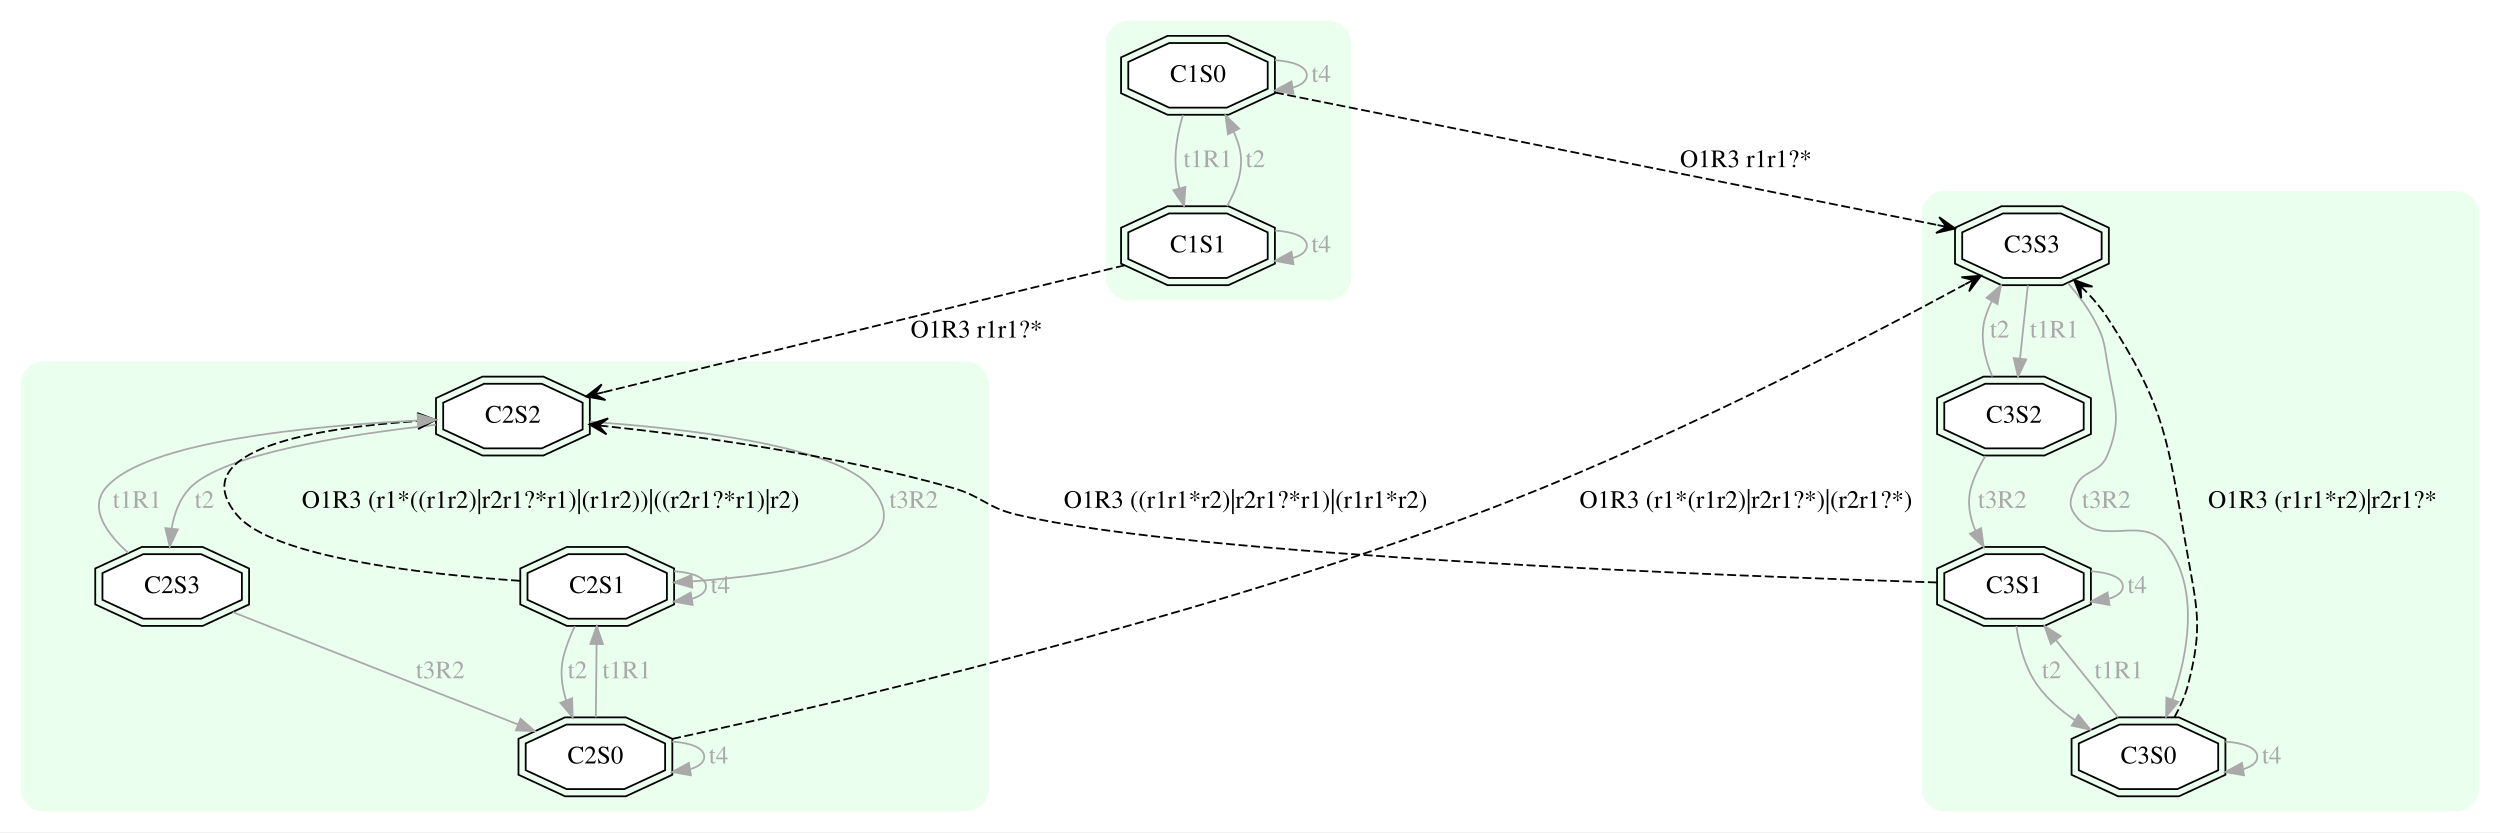
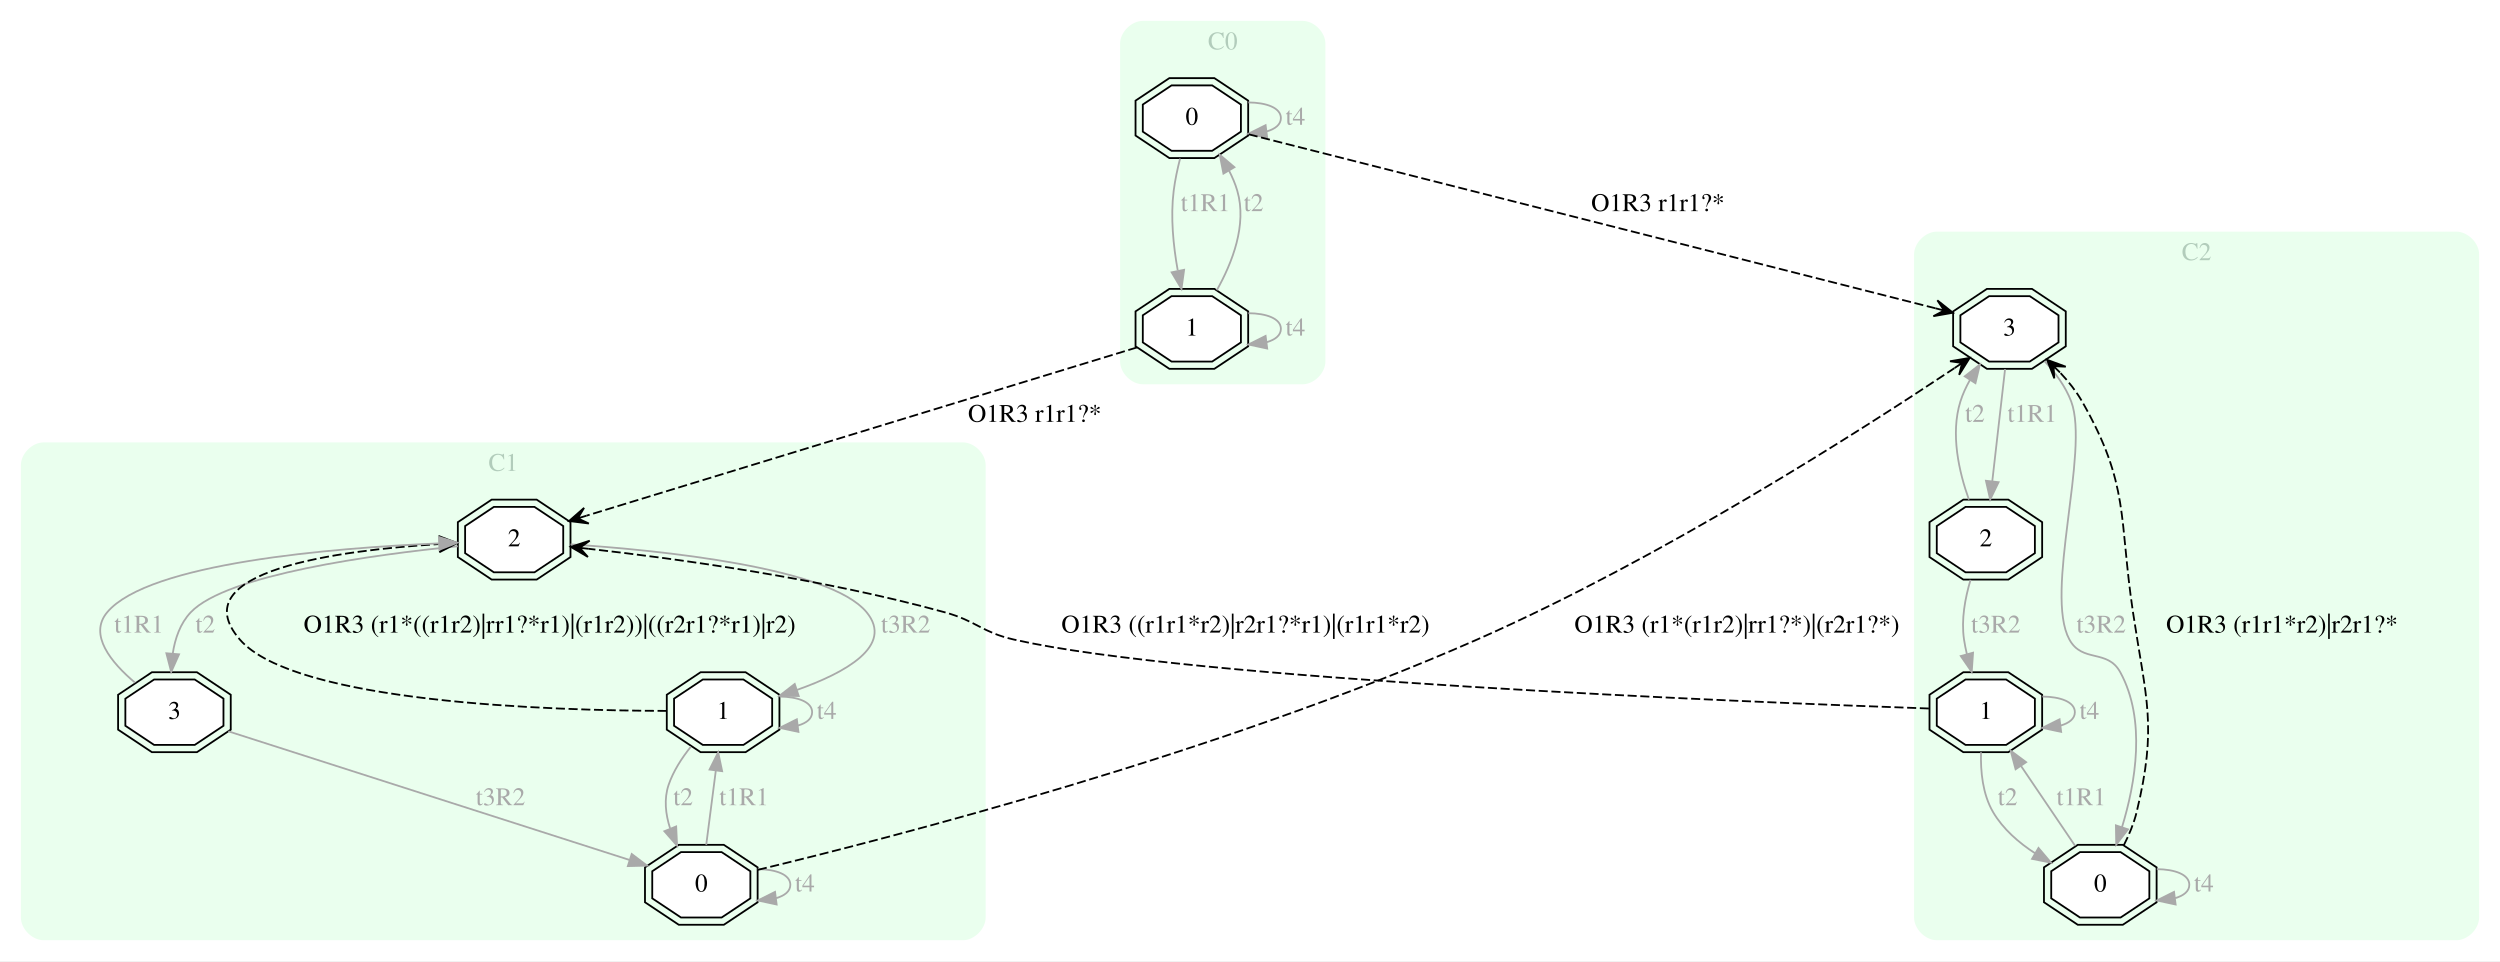
- <svg xmlns="http://www.w3.org/2000/svg" width="1394pt" height="464pt" viewBox="0.00 0.00 1394.00 464.00">
-   <g id="graph0" class="graph" transform="scale(1 1) rotate(0) translate(4 460)">
-     <polygon fill="white" stroke="transparent" points="-4,4 -4,-460 1390,-460 1390,4 -4,4" />
+ <svg xmlns="http://www.w3.org/2000/svg" width="1376pt" height="529pt" viewBox="0.00 0.00 1376.00 529.00">
+   <g id="graph0" class="graph" transform="scale(1 1) rotate(0) translate(4 525)">
+     <polygon fill="white" stroke="transparent" points="-4,4 -4,-525 1372,-525 1372,4 -4,4" />
    <g id="clust1" class="cluster">
-       <path fill="#eaffee" stroke="#eaffee" d="M625,-293C625,-293 737,-293 737,-293 743,-293 749,-299 749,-305 749,-305 749,-436 749,-436 749,-442 743,-448 737,-448 737,-448 625,-448 625,-448 619,-448 613,-442 613,-436 613,-436 613,-305 613,-305 613,-299 619,-293 625,-293" />
+       <path fill="#eaffee" stroke="#eaffee" d="M625,-314C625,-314 713,-314 713,-314 719,-314 725,-320 725,-326 725,-326 725,-501 725,-501 725,-507 719,-513 713,-513 713,-513 625,-513 625,-513 619,-513 613,-507 613,-501 613,-501 613,-326 613,-326 613,-320 619,-314 625,-314" />
+       <text text-anchor="middle" x="669" y="-497.8" font-family="Times,serif" font-size="14.00" fill="#b2ccbb">C0</text>
    </g>
    <g id="clust2" class="cluster">
-       <path fill="#eaffee" stroke="#eaffee" d="M20,-8C20,-8 535,-8 535,-8 541,-8 547,-14 547,-20 547,-20 547,-246 547,-246 547,-252 541,-258 535,-258 535,-258 20,-258 20,-258 14,-258 8,-252 8,-246 8,-246 8,-20 8,-20 8,-14 14,-8 20,-8" />
+       <path fill="#eaffee" stroke="#eaffee" d="M20,-8C20,-8 526,-8 526,-8 532,-8 538,-14 538,-20 538,-20 538,-269 538,-269 538,-275 532,-281 526,-281 526,-281 20,-281 20,-281 14,-281 8,-275 8,-269 8,-269 8,-20 8,-20 8,-14 14,-8 20,-8" />
+       <text text-anchor="middle" x="273" y="-265.8" font-family="Times,serif" font-size="14.00" fill="#b2ccbb">C1</text>
    </g>
    <g id="clust3" class="cluster">
-       <path fill="#eaffee" stroke="#eaffee" d="M1080,-8C1080,-8 1366,-8 1366,-8 1372,-8 1378,-14 1378,-20 1378,-20 1378,-341 1378,-341 1378,-347 1372,-353 1366,-353 1366,-353 1080,-353 1080,-353 1074,-353 1068,-347 1068,-341 1068,-341 1068,-20 1068,-20 1068,-14 1074,-8 1080,-8" />
+       <path fill="#eaffee" stroke="#eaffee" d="M1062,-8C1062,-8 1348,-8 1348,-8 1354,-8 1360,-14 1360,-20 1360,-20 1360,-385 1360,-385 1360,-391 1354,-397 1348,-397 1348,-397 1062,-397 1062,-397 1056,-397 1050,-391 1050,-385 1050,-385 1050,-20 1050,-20 1050,-14 1056,-8 1062,-8" />
+       <text text-anchor="middle" x="1205" y="-381.8" font-family="Times,serif" font-size="14.00" fill="#b2ccbb">C2</text>
    </g>
    <g id="node1" class="node">
-       <polygon fill="white" stroke="black" points="702.87,-410.54 702.87,-425.46 680.1,-436 647.9,-436 625.13,-425.46 625.13,-410.54 647.9,-400 680.1,-400 702.87,-410.54" />
-       <polygon fill="none" stroke="black" points="706.89,-407.99 706.89,-428.01 680.99,-440 647.01,-440 621.11,-428.01 621.11,-407.99 647.01,-396 680.99,-396 706.89,-407.99" />
-       <text text-anchor="middle" x="664" y="-414.3" font-family="Times,serif" font-size="14.00">C1S0</text>
+       <polygon fill="white" stroke="black" points="679,-452.54 679,-467.46 663.18,-478 640.82,-478 625,-467.46 625,-452.54 640.82,-442 663.18,-442 679,-452.54" />
+       <polygon fill="none" stroke="black" points="683,-450.4 683,-469.6 664.39,-482 639.61,-482 621,-469.6 621,-450.4 639.61,-438 664.39,-438 683,-450.4" />
+       <text text-anchor="middle" x="652" y="-456.3" font-family="Times,serif" font-size="14.00">0</text>
    </g>
    <g id="edge2" class="edge">
-       <path fill="none" stroke="darkgray" d="M706.82,-426.47C717.09,-425.81 724.69,-422.99 724.69,-418 724.69,-414.88 721.72,-412.61 716.99,-411.18" />
-       <polygon fill="darkgray" stroke="darkgray" points="717.25,-407.68 706.82,-409.53 716.13,-414.59 717.25,-407.68" />
-       <text text-anchor="middle" x="732.69" y="-414.3" font-family="Times,serif" font-size="14.00" fill="darkgray">t4</text>
+       <path fill="none" stroke="darkgray" d="M683.1,-468.62C693.09,-468.53 701,-465.66 701,-460 701,-456.46 697.91,-454.01 693.15,-452.65" />
+       <polygon fill="darkgray" stroke="darkgray" points="693.46,-449.16 683.1,-451.38 692.58,-456.11 693.46,-449.16" />
+       <text text-anchor="middle" x="709" y="-456.3" font-family="Times,serif" font-size="14.00" fill="darkgray">t4</text>
    </g>
    <g id="node2" class="node">
-       <polygon fill="white" stroke="black" points="702.87,-315.54 702.87,-330.46 680.1,-341 647.9,-341 625.13,-330.46 625.13,-315.54 647.9,-305 680.1,-305 702.87,-315.54" />
-       <polygon fill="none" stroke="black" points="706.89,-312.99 706.89,-333.01 680.99,-345 647.01,-345 621.11,-333.01 621.11,-312.99 647.01,-301 680.99,-301 706.89,-312.99" />
-       <text text-anchor="middle" x="664" y="-319.3" font-family="Times,serif" font-size="14.00">C1S1</text>
+       <polygon fill="white" stroke="black" points="679,-336.54 679,-351.46 663.18,-362 640.82,-362 625,-351.46 625,-336.54 640.82,-326 663.18,-326 679,-336.54" />
+       <polygon fill="none" stroke="black" points="683,-334.4 683,-353.6 664.39,-366 639.61,-366 621,-353.6 621,-334.4 639.61,-322 664.39,-322 683,-334.4" />
+       <text text-anchor="middle" x="652" y="-340.3" font-family="Times,serif" font-size="14.00">1</text>
    </g>
    <g id="edge1" class="edge">
-       <path fill="none" stroke="darkgray" d="M655.59,-395.84C652.61,-385.93 650.36,-373.92 652,-363 652.4,-360.33 652.95,-357.6 653.59,-354.87" />
-       <polygon fill="darkgray" stroke="darkgray" points="656.97,-355.76 656.23,-345.19 650.22,-353.92 656.97,-355.76" />
-       <text text-anchor="middle" x="669.5" y="-366.8" font-family="Times,serif" font-size="14.00" fill="darkgray">t1R1</text>
+       <path fill="none" stroke="darkgray" d="M645.52,-437.73C644.06,-432.03 642.73,-425.83 642,-420 640.18,-405.6 641.8,-389.67 644.22,-376.2" />
+       <polygon fill="darkgray" stroke="darkgray" points="647.73,-376.5 646.28,-366 640.87,-375.11 647.73,-376.5" />
+       <text text-anchor="middle" x="659.5" y="-408.8" font-family="Times,serif" font-size="14.00" fill="darkgray">t1R1</text>
    </g>
    <g id="node7" class="node">
-       <polygon fill="white" stroke="black" points="1167.87,-315.54 1167.87,-330.46 1145.1,-341 1112.9,-341 1090.13,-330.46 1090.13,-315.54 1112.9,-305 1145.1,-305 1167.87,-315.54" />
-       <polygon fill="none" stroke="black" points="1171.89,-312.99 1171.89,-333.01 1145.99,-345 1112.01,-345 1086.11,-333.01 1086.11,-312.99 1112.01,-301 1145.99,-301 1171.89,-312.99" />
-       <text text-anchor="middle" x="1129" y="-319.3" font-family="Times,serif" font-size="14.00">C3S3</text>
+       <polygon fill="white" stroke="black" points="1129,-336.54 1129,-351.46 1113.18,-362 1090.82,-362 1075,-351.46 1075,-336.54 1090.82,-326 1113.18,-326 1129,-336.54" />
+       <polygon fill="none" stroke="black" points="1133,-334.4 1133,-353.6 1114.39,-366 1089.61,-366 1071,-353.6 1071,-334.4 1089.61,-322 1114.39,-322 1133,-334.4" />
+       <text text-anchor="middle" x="1102" y="-340.3" font-family="Times,serif" font-size="14.00">3</text>
    </g>
    <g id="edge21" class="edge">
-       <path fill="none" stroke="black" stroke-dasharray="5,2" d="M706.91,-408.42C792.3,-391.34 983.23,-353.15 1076.16,-334.57" />
-       <polygon fill="black" stroke="black" points="1086.19,-332.56 1077.27,-338.94 1081.29,-333.54 1076.39,-334.52 1076.39,-334.52 1076.39,-334.52 1081.29,-333.54 1075.5,-330.11 1086.19,-332.56 1086.19,-332.56" />
-       <text text-anchor="middle" x="969.5" y="-366.8" font-family="Times,serif" font-size="14.00">O1R3 r1r1?*</text>
+       <path fill="none" stroke="black" stroke-dasharray="5,2" d="M683.29,-451.07C762.74,-430.95 972.29,-377.86 1061.19,-355.34" />
+       <polygon fill="black" stroke="black" points="1070.92,-352.87 1062.33,-359.69 1066.07,-354.1 1061.23,-355.33 1061.23,-355.33 1061.23,-355.33 1066.07,-354.1 1060.12,-350.97 1070.92,-352.87 1070.92,-352.87" />
+       <text text-anchor="middle" x="908.5" y="-408.8" font-family="Times,serif" font-size="14.00">O1R3 r1r1?*</text>
    </g>
    <g id="edge3" class="edge">
-       <path fill="none" stroke="darkgray" d="M680.2,-345.07C685.83,-354.86 690.06,-366.79 687,-378 686.22,-380.84 685.18,-383.69 683.97,-386.48" />
-       <polygon fill="darkgray" stroke="darkgray" points="680.72,-385.15 679.32,-395.65 686.96,-388.31 680.72,-385.15" />
-       <text text-anchor="middle" x="696" y="-366.8" font-family="Times,serif" font-size="14.00" fill="darkgray">t2</text>
+       <path fill="none" stroke="darkgray" d="M665.72,-365.25C674.19,-380.27 682.48,-401.3 677,-420 675.89,-423.8 674.28,-427.58 672.4,-431.21" />
+       <polygon fill="darkgray" stroke="darkgray" points="669.38,-429.44 667.34,-439.83 675.42,-432.98 669.38,-429.44" />
+       <text text-anchor="middle" x="686" y="-408.8" font-family="Times,serif" font-size="14.00" fill="darkgray">t2</text>
    </g>
    <g id="edge4" class="edge">
-       <path fill="none" stroke="darkgray" d="M706.82,-331.47C717.09,-330.81 724.69,-327.99 724.69,-323 724.69,-319.88 721.72,-317.61 716.99,-316.18" />
-       <polygon fill="darkgray" stroke="darkgray" points="717.25,-312.68 706.82,-314.53 716.13,-319.59 717.25,-312.68" />
-       <text text-anchor="middle" x="732.69" y="-319.3" font-family="Times,serif" font-size="14.00" fill="darkgray">t4</text>
+       <path fill="none" stroke="darkgray" d="M683.1,-352.62C693.09,-352.53 701,-349.66 701,-344 701,-340.46 697.91,-338.01 693.15,-336.65" />
+       <polygon fill="darkgray" stroke="darkgray" points="693.46,-333.16 683.1,-335.38 692.58,-340.11 693.46,-333.16" />
+       <text text-anchor="middle" x="709" y="-340.3" font-family="Times,serif" font-size="14.00" fill="darkgray">t4</text>
    </g>
    <g id="node3" class="node">
-       <polygon fill="white" stroke="black" points="320.87,-220.54 320.87,-235.46 298.1,-246 265.9,-246 243.13,-235.46 243.13,-220.54 265.9,-210 298.1,-210 320.87,-220.54" />
-       <polygon fill="none" stroke="black" points="324.89,-217.99 324.89,-238.01 298.99,-250 265.01,-250 239.11,-238.01 239.11,-217.99 265.01,-206 298.99,-206 324.89,-217.99" />
-       <text text-anchor="middle" x="282" y="-224.3" font-family="Times,serif" font-size="14.00">C2S2</text>
+       <polygon fill="white" stroke="black" points="306,-220.54 306,-235.46 290.18,-246 267.82,-246 252,-235.46 252,-220.54 267.82,-210 290.18,-210 306,-220.54" />
+       <polygon fill="none" stroke="black" points="310,-218.4 310,-237.6 291.39,-250 266.61,-250 248,-237.6 248,-218.4 266.61,-206 291.39,-206 310,-218.4" />
+       <text text-anchor="middle" x="279" y="-224.3" font-family="Times,serif" font-size="14.00">2</text>
    </g>
    <g id="edge22" class="edge">
-       <path fill="none" stroke="black" stroke-dasharray="5,2" d="M623.12,-312.05C552.85,-294.94 409.33,-260 332.77,-241.36" />
-       <polygon fill="black" stroke="black" points="322.88,-238.95 333.66,-236.94 327.73,-240.13 332.59,-241.32 332.59,-241.32 332.59,-241.32 327.73,-240.13 331.53,-245.69 322.88,-238.95 322.88,-238.95" />
-       <text text-anchor="middle" x="540.5" y="-271.8" font-family="Times,serif" font-size="14.00">O1R3 r1r1?*</text>
+       <path fill="none" stroke="black" stroke-dasharray="5,2" d="M621.79,-333.77C554.82,-313.3 393.87,-264.11 318.8,-241.17" />
+       <polygon fill="black" stroke="black" points="309.23,-238.24 320.11,-236.86 314.01,-239.7 318.79,-241.16 318.79,-241.16 318.79,-241.16 314.01,-239.7 317.48,-245.47 309.23,-238.24 309.23,-238.24" />
+       <text text-anchor="middle" x="565.5" y="-292.8" font-family="Times,serif" font-size="14.00">O1R3 r1r1?*</text>
    </g>
    <g id="node4" class="node">
-       <polygon fill="white" stroke="black" points="367.87,-125.54 367.87,-140.46 345.1,-151 312.9,-151 290.13,-140.46 290.13,-125.54 312.9,-115 345.1,-115 367.87,-125.54" />
-       <polygon fill="none" stroke="black" points="371.89,-122.99 371.89,-143.01 345.99,-155 312.01,-155 286.11,-143.01 286.11,-122.99 312.01,-111 345.99,-111 371.89,-122.99" />
-       <text text-anchor="middle" x="329" y="-129.3" font-family="Times,serif" font-size="14.00">C2S1</text>
+       <polygon fill="white" stroke="black" points="421,-125.54 421,-140.46 405.18,-151 382.82,-151 367,-140.46 367,-125.54 382.82,-115 405.18,-115 421,-125.54" />
+       <polygon fill="none" stroke="black" points="425,-123.4 425,-142.6 406.39,-155 381.61,-155 363,-142.6 363,-123.4 381.61,-111 406.39,-111 425,-123.4" />
+       <text text-anchor="middle" x="394" y="-129.3" font-family="Times,serif" font-size="14.00">1</text>
    </g>
    <g id="edge6" class="edge">
-       <path fill="none" stroke="darkgray" d="M324.85,-224.84C377.56,-221.18 462.49,-211.69 482,-188 512.01,-151.57 437.18,-139.69 381.9,-135.84" />
-       <polygon fill="darkgray" stroke="darkgray" points="382.03,-132.34 371.83,-135.21 381.6,-139.33 382.03,-132.34" />
-       <text text-anchor="middle" x="505.5" y="-176.8" font-family="Times,serif" font-size="14.00" fill="darkgray">t3R2</text>
+       <path fill="none" stroke="darkgray" d="M310.04,-225.39C359.52,-222.11 452.76,-212.72 473,-188 488.19,-169.46 461.16,-154.66 434.68,-145.28" />
+       <polygon fill="darkgray" stroke="darkgray" points="435.62,-141.91 425.03,-142.07 433.41,-148.55 435.62,-141.91" />
+       <text text-anchor="middle" x="494.5" y="-176.8" font-family="Times,serif" font-size="14.00" fill="darkgray">t3R2</text>
    </g>
    <g id="node6" class="node">
-       <polygon fill="white" stroke="black" points="130.87,-125.54 130.87,-140.46 108.1,-151 75.9,-151 53.13,-140.46 53.13,-125.54 75.9,-115 108.1,-115 130.87,-125.54" />
-       <polygon fill="none" stroke="black" points="134.89,-122.99 134.89,-143.01 108.99,-155 75.01,-155 49.11,-143.01 49.11,-122.99 75.01,-111 108.99,-111 134.89,-122.99" />
-       <text text-anchor="middle" x="92" y="-129.3" font-family="Times,serif" font-size="14.00">C2S3</text>
+       <polygon fill="white" stroke="black" points="119,-125.54 119,-140.46 103.18,-151 80.82,-151 65,-140.46 65,-125.54 80.82,-115 103.18,-115 119,-125.54" />
+       <polygon fill="none" stroke="black" points="123,-123.4 123,-142.6 104.39,-155 79.61,-155 61,-142.6 61,-123.4 79.61,-111 104.39,-111 123,-123.4" />
+       <text text-anchor="middle" x="92" y="-129.3" font-family="Times,serif" font-size="14.00">3</text>
    </g>
    <g id="edge5" class="edge">
-       <path fill="none" stroke="darkgray" d="M239.02,-223.13C191.95,-217.98 120.65,-207.22 102,-188 96.1,-181.92 93.09,-173.55 91.68,-165.22" />
-       <polygon fill="darkgray" stroke="darkgray" points="95.15,-164.82 90.66,-155.23 88.19,-165.53 95.15,-164.82" />
-       <text text-anchor="middle" x="110" y="-176.8" font-family="Times,serif" font-size="14.00" fill="darkgray">t2</text>
+       <path fill="none" stroke="darkgray" d="M247.95,-224.34C202.43,-219.77 120.84,-208.86 101,-188 95.18,-181.88 92.32,-173.5 91.06,-165.17" />
+       <polygon fill="darkgray" stroke="darkgray" points="94.54,-164.86 90.23,-155.19 87.57,-165.44 94.54,-164.86" />
+       <text text-anchor="middle" x="109" y="-176.8" font-family="Times,serif" font-size="14.00" fill="darkgray">t2</text>
    </g>
    <g id="edge23" class="edge">
-       <path fill="none" stroke="black" stroke-dasharray="5,2" d="M285.94,-136.13C232.97,-139.75 147.62,-149.21 128,-173 97.8,-209.63 173.12,-221.44 228.76,-225.23" />
-       <polygon fill="black" stroke="black" points="238.89,-225.85 228.63,-229.73 233.9,-225.55 228.91,-225.24 228.91,-225.24 228.91,-225.24 233.9,-225.55 229.18,-220.75 238.89,-225.85 238.89,-225.85" />
-       <text text-anchor="middle" x="303" y="-176.8" font-family="Times,serif" font-size="14.00">O1R3 (r1*((r1r2)|r2r1?*r1)|(r1r2))|((r2r1?*r1)|r2)</text>
+       <path fill="none" stroke="black" stroke-dasharray="5,2" d="M362.92,-133.72C299.37,-133.87 158.06,-138.21 128,-173 95.42,-210.7 182.19,-222.08 237.36,-225.52" />
+       <polygon fill="black" stroke="black" points="247.59,-226.09 237.36,-230.02 242.6,-225.81 237.61,-225.53 237.61,-225.53 237.61,-225.53 242.6,-225.81 237.86,-221.04 247.59,-226.09 247.59,-226.09" />
+       <text text-anchor="middle" x="298.5" y="-176.8" font-family="Times,serif" font-size="14.00">O1R3 (r1*((r1r2)|rr1?*r1)|(r1r2))|((r2r1?*r1)|r2)</text>
    </g>
    <g id="edge8" class="edge">
-       <path fill="none" stroke="darkgray" d="M371.82,-141.47C382.09,-140.81 389.69,-137.99 389.69,-133 389.69,-129.88 386.72,-127.61 381.99,-126.18" />
-       <polygon fill="darkgray" stroke="darkgray" points="382.25,-122.68 371.82,-124.53 381.13,-129.59 382.25,-122.68" />
-       <text text-anchor="middle" x="397.69" y="-129.3" font-family="Times,serif" font-size="14.00" fill="darkgray">t4</text>
+       <path fill="none" stroke="darkgray" d="M425.1,-141.62C435.09,-141.53 443,-138.66 443,-133 443,-129.46 439.91,-127.01 435.15,-125.65" />
+       <polygon fill="darkgray" stroke="darkgray" points="435.46,-122.16 425.1,-124.38 434.58,-129.11 435.46,-122.16" />
+       <text text-anchor="middle" x="451" y="-129.3" font-family="Times,serif" font-size="14.00" fill="darkgray">t4</text>
    </g>
    <g id="node5" class="node">
-       <polygon fill="white" stroke="black" points="366.87,-30.54 366.87,-45.46 344.1,-56 311.9,-56 289.13,-45.46 289.13,-30.54 311.9,-20 344.1,-20 366.87,-30.54" />
-       <polygon fill="none" stroke="black" points="370.89,-27.99 370.89,-48.01 344.99,-60 311.01,-60 285.11,-48.01 285.11,-27.99 311.01,-16 344.99,-16 370.89,-27.99" />
-       <text text-anchor="middle" x="328" y="-34.3" font-family="Times,serif" font-size="14.00">C2S0</text>
+       <polygon fill="white" stroke="black" points="409,-30.54 409,-45.46 393.18,-56 370.82,-56 355,-45.46 355,-30.54 370.82,-20 393.18,-20 409,-30.54" />
+       <polygon fill="none" stroke="black" points="413,-28.4 413,-47.6 394.39,-60 369.61,-60 351,-47.6 351,-28.4 369.61,-16 394.39,-16 413,-28.4" />
+       <text text-anchor="middle" x="382" y="-34.3" font-family="Times,serif" font-size="14.00">0</text>
    </g>
    <g id="edge7" class="edge">
-       <path fill="none" stroke="darkgray" d="M316.52,-110.78C313.84,-105.18 311.39,-99.02 310,-93 308.22,-85.3 309.31,-77.14 311.65,-69.56" />
-       <polygon fill="darkgray" stroke="darkgray" points="315,-70.61 315.31,-60.02 308.46,-68.11 315,-70.61" />
-       <text text-anchor="middle" x="318" y="-81.8" font-family="Times,serif" font-size="14.00" fill="darkgray">t2</text>
+       <path fill="none" stroke="darkgray" d="M376.27,-114.05C371.32,-107.88 366.59,-100.6 364,-93 361.36,-85.24 362.32,-76.83 364.83,-69.02" />
+       <polygon fill="darkgray" stroke="darkgray" points="368.16,-70.12 368.67,-59.53 361.67,-67.49 368.16,-70.12" />
+       <text text-anchor="middle" x="372" y="-81.8" font-family="Times,serif" font-size="14.00" fill="darkgray">t2</text>
    </g>
    <g id="edge9" class="edge">
-       <path fill="none" stroke="darkgray" d="M328.23,-60.02C328.35,-72.01 328.52,-87.28 328.66,-100.66" />
-       <polygon fill="darkgray" stroke="darkgray" points="325.17,-100.94 328.77,-110.9 332.17,-100.86 325.17,-100.94" />
-       <text text-anchor="middle" x="345.5" y="-81.8" font-family="Times,serif" font-size="14.00" fill="darkgray">t1R1</text>
+       <path fill="none" stroke="darkgray" d="M384.71,-60.02C386.26,-72.01 388.23,-87.28 389.96,-100.66" />
+       <polygon fill="darkgray" stroke="darkgray" points="386.53,-101.43 391.28,-110.9 393.47,-100.53 386.53,-101.43" />
+       <text text-anchor="middle" x="405.5" y="-81.8" font-family="Times,serif" font-size="14.00" fill="darkgray">t1R1</text>
    </g>
    <g id="edge10" class="edge">
-       <path fill="none" stroke="darkgray" d="M370.82,-46.47C381.09,-45.81 388.69,-42.99 388.69,-38 388.69,-34.88 385.72,-32.61 380.99,-31.18" />
-       <polygon fill="darkgray" stroke="darkgray" points="381.25,-27.68 370.82,-29.53 380.13,-34.59 381.25,-27.68" />
-       <text text-anchor="middle" x="396.69" y="-34.3" font-family="Times,serif" font-size="14.00" fill="darkgray">t4</text>
+       <path fill="none" stroke="darkgray" d="M413.1,-46.62C423.09,-46.53 431,-43.66 431,-38 431,-34.46 427.91,-32.01 423.15,-30.65" />
+       <polygon fill="darkgray" stroke="darkgray" points="423.46,-27.16 413.1,-29.38 422.58,-34.11 423.46,-27.16" />
+       <text text-anchor="middle" x="439" y="-34.3" font-family="Times,serif" font-size="14.00" fill="darkgray">t4</text>
    </g>
    <g id="edge24" class="edge">
-       <path fill="none" stroke="black" stroke-dasharray="5,2" d="M370.76,-47.97C456.9,-66.62 656.86,-112.92 818,-173 920.03,-211.04 1034.06,-270.23 1091.54,-301.33" />
-       <polygon fill="black" stroke="black" points="1100.6,-306.25 1089.67,-305.43 1096.21,-303.86 1091.81,-301.47 1091.81,-301.47 1091.81,-301.47 1096.21,-303.86 1093.96,-297.52 1100.6,-306.25 1100.6,-306.25" />
-       <text text-anchor="middle" x="969.5" y="-176.8" font-family="Times,serif" font-size="14.00">O1R3 (r1*(r1r2)|r2r1?*)|(r2r1?*)</text>
+       <path fill="none" stroke="black" stroke-dasharray="5,2" d="M413.14,-46.24C484.81,-63.46 666.26,-110.12 809,-173 909.74,-217.37 1019.8,-287.74 1071.7,-322.36" />
+       <polygon fill="black" stroke="black" points="1080.11,-328 1069.29,-326.17 1075.95,-325.22 1071.8,-322.43 1071.8,-322.43 1071.8,-322.43 1075.95,-325.22 1074.31,-318.7 1080.11,-328 1080.11,-328" />
+       <text text-anchor="middle" x="952" y="-176.8" font-family="Times,serif" font-size="14.00">O1R3 (r1*(r1r2)|rr1?*)|(r2r1?*)</text>
    </g>
    <g id="edge11" class="edge">
-       <path fill="none" stroke="darkgray" d="M67.56,-151.66C55.47,-162.53 45.33,-176.53 55,-188 76.8,-213.87 168.96,-222.58 228.94,-225.51" />
-       <polygon fill="darkgray" stroke="darkgray" points="228.86,-229.01 239,-225.96 229.17,-222.02 228.86,-229.01" />
+       <path fill="none" stroke="darkgray" d="M70.34,-149.24C57.13,-160.39 44.61,-175.65 55,-188 77.84,-215.16 179.1,-223.41 237.36,-225.91" />
+       <polygon fill="darkgray" stroke="darkgray" points="237.57,-229.42 247.7,-226.31 237.85,-222.43 237.57,-229.42" />
      <text text-anchor="middle" x="72.5" y="-176.8" font-family="Times,serif" font-size="14.00" fill="darkgray">t1R1</text>
    </g>
    <g id="edge12" class="edge">
-       <path fill="none" stroke="darkgray" d="M125.81,-118.68C167.7,-102.17 239.11,-74.03 284.89,-55.99" />
-       <polygon fill="darkgray" stroke="darkgray" points="286.23,-59.22 294.25,-52.3 283.66,-52.71 286.23,-59.22" />
-       <text text-anchor="middle" x="241.5" y="-81.8" font-family="Times,serif" font-size="14.00" fill="darkgray">t3R2</text>
+       <path fill="none" stroke="darkgray" d="M121.67,-122.48C174.21,-105.64 283.6,-70.56 342.46,-51.68" />
+       <polygon fill="darkgray" stroke="darkgray" points="343.7,-54.96 352.15,-48.57 341.56,-48.29 343.7,-54.96" />
+       <text text-anchor="middle" x="271.5" y="-81.8" font-family="Times,serif" font-size="14.00" fill="darkgray">t3R2</text>
    </g>
    <g id="node9" class="node">
-       <polygon fill="white" stroke="black" points="1157.87,-220.54 1157.87,-235.46 1135.1,-246 1102.9,-246 1080.13,-235.46 1080.13,-220.54 1102.9,-210 1135.1,-210 1157.87,-220.54" />
-       <polygon fill="none" stroke="black" points="1161.89,-217.99 1161.89,-238.01 1135.99,-250 1102.01,-250 1076.11,-238.01 1076.11,-217.99 1102.01,-206 1135.99,-206 1161.89,-217.99" />
-       <text text-anchor="middle" x="1119" y="-224.3" font-family="Times,serif" font-size="14.00">C3S2</text>
+       <polygon fill="white" stroke="black" points="1116,-220.54 1116,-235.46 1100.18,-246 1077.82,-246 1062,-235.46 1062,-220.54 1077.82,-210 1100.18,-210 1116,-220.54" />
+       <polygon fill="none" stroke="black" points="1120,-218.4 1120,-237.6 1101.39,-250 1076.61,-250 1058,-237.6 1058,-218.4 1076.61,-206 1101.39,-206 1120,-218.4" />
+       <text text-anchor="middle" x="1089" y="-224.3" font-family="Times,serif" font-size="14.00">2</text>
    </g>
    <g id="edge13" class="edge">
-       <path fill="none" stroke="darkgray" d="M1126.73,-300.9C1125.44,-288.89 1123.8,-273.62 1122.36,-260.24" />
-       <polygon fill="darkgray" stroke="darkgray" points="1125.81,-259.59 1121.26,-250.02 1118.85,-260.34 1125.81,-259.59" />
-       <text text-anchor="middle" x="1141.5" y="-271.8" font-family="Times,serif" font-size="14.00" fill="darkgray">t1R1</text>
+       <path fill="none" stroke="darkgray" d="M1099.59,-321.82C1097.61,-304.47 1094.78,-279.66 1092.54,-260.05" />
+       <polygon fill="darkgray" stroke="darkgray" points="1096.01,-259.6 1091.4,-250.06 1089.06,-260.39 1096.01,-259.6" />
+       <text text-anchor="middle" x="1114.5" y="-292.8" font-family="Times,serif" font-size="14.00" fill="darkgray">t1R1</text>
    </g>
    <g id="node10" class="node">
-       <polygon fill="white" stroke="black" points="1232.87,-30.54 1232.87,-45.46 1210.1,-56 1177.9,-56 1155.13,-45.46 1155.13,-30.54 1177.9,-20 1210.1,-20 1232.87,-30.54" />
-       <polygon fill="none" stroke="black" points="1236.89,-27.99 1236.89,-48.01 1210.99,-60 1177.01,-60 1151.11,-48.01 1151.11,-27.99 1177.01,-16 1210.99,-16 1236.89,-27.99" />
-       <text text-anchor="middle" x="1194" y="-34.3" font-family="Times,serif" font-size="14.00">C3S0</text>
+       <polygon fill="white" stroke="black" points="1179,-30.54 1179,-45.46 1163.18,-56 1140.82,-56 1125,-45.46 1125,-30.54 1140.82,-20 1163.18,-20 1179,-30.54" />
+       <polygon fill="none" stroke="black" points="1183,-28.4 1183,-47.6 1164.39,-60 1139.61,-60 1121,-47.6 1121,-28.4 1139.61,-16 1164.39,-16 1183,-28.4" />
+       <text text-anchor="middle" x="1152" y="-34.3" font-family="Times,serif" font-size="14.00">0</text>
    </g>
    <g id="edge14" class="edge">
-       <path fill="none" stroke="darkgray" d="M1149.05,-302.15C1154.12,-296.34 1159.21,-289.73 1163,-283 1168.73,-272.84 1169.2,-269.53 1171,-258 1174.56,-235.17 1179.84,-227.35 1171,-206 1166.67,-195.55 1157.33,-198.45 1153,-188 1150.45,-181.84 1149.13,-178.43 1153,-173 1167.19,-153.08 1190.81,-174.92 1205,-155 1222.51,-130.41 1215.87,-95.09 1207.29,-69.89" />
-       <polygon fill="darkgray" stroke="darkgray" points="1210.55,-68.62 1203.82,-60.44 1203.98,-71.03 1210.55,-68.62" />
-       <text text-anchor="middle" x="1170.5" y="-176.8" font-family="Times,serif" font-size="14.00" fill="darkgray">t3R2</text>
+       <path fill="none" stroke="darkgray" d="M1121.34,-326.19C1127.2,-319.89 1132.91,-312.24 1136,-304 1146.21,-276.74 1121.05,-198.55 1135,-173 1142.09,-160.02 1155.91,-167.98 1163,-155 1177.31,-128.78 1171.46,-94.22 1163.93,-69.66" />
+       <polygon fill="darkgray" stroke="darkgray" points="1167.24,-68.52 1160.78,-60.12 1160.6,-70.72 1167.24,-68.52" />
+       <text text-anchor="middle" x="1152.5" y="-176.8" font-family="Times,serif" font-size="14.00" fill="darkgray">t3R2</text>
    </g>
    <g id="node8" class="node">
-       <polygon fill="white" stroke="black" points="1157.87,-125.54 1157.87,-140.46 1135.1,-151 1102.9,-151 1080.13,-140.46 1080.13,-125.54 1102.9,-115 1135.1,-115 1157.87,-125.54" />
-       <polygon fill="none" stroke="black" points="1161.89,-122.99 1161.89,-143.01 1135.99,-155 1102.01,-155 1076.11,-143.01 1076.11,-122.99 1102.01,-111 1135.99,-111 1161.89,-122.99" />
-       <text text-anchor="middle" x="1119" y="-129.3" font-family="Times,serif" font-size="14.00">C3S1</text>
+       <polygon fill="white" stroke="black" points="1116,-125.54 1116,-140.46 1100.18,-151 1077.82,-151 1062,-140.46 1062,-125.54 1077.82,-115 1100.18,-115 1116,-125.54" />
+       <polygon fill="none" stroke="black" points="1120,-123.4 1120,-142.6 1101.39,-155 1076.61,-155 1058,-142.6 1058,-123.4 1076.61,-111 1101.39,-111 1120,-123.4" />
+       <text text-anchor="middle" x="1089" y="-129.3" font-family="Times,serif" font-size="14.00">1</text>
    </g>
    <g id="edge26" class="edge">
-       <path fill="none" stroke="black" stroke-dasharray="5,2" d="M1075.99,-135.22C963.1,-138.7 660.34,-149.96 563,-173 546.13,-176.99 543.68,-183.27 527,-188 462.07,-206.41 384.83,-216.9 334.68,-222.26" />
-       <polygon fill="black" stroke="black" points="324.71,-223.3 334.19,-217.79 329.68,-222.78 334.66,-222.26 334.66,-222.26 334.66,-222.26 329.68,-222.78 335.12,-226.74 324.71,-223.3 324.71,-223.3" />
-       <text text-anchor="middle" x="690.5" y="-176.8" font-family="Times,serif" font-size="14.00">O1R3 ((r1r1*r2)|r2r1?*r1)|(r1r1*r2)</text>
+       <path fill="none" stroke="black" stroke-dasharray="5,2" d="M1057.67,-135.04C958.29,-138.53 650.92,-150.88 554,-173 536.3,-177.04 533.5,-183.17 516,-188 448.6,-206.62 367.8,-217.58 320.08,-222.93" />
+       <polygon fill="black" stroke="black" points="310.13,-224.01 319.58,-218.45 315.1,-223.47 320.07,-222.93 320.07,-222.93 320.07,-222.93 315.1,-223.47 320.56,-227.4 310.13,-224.01 310.13,-224.01" />
+       <text text-anchor="middle" x="681.5" y="-176.8" font-family="Times,serif" font-size="14.00">O1R3 ((r1r1*r2)|r2r1?*r1)|(r1r1*r2)</text>
    </g>
    <g id="edge16" class="edge">
-       <path fill="none" stroke="darkgray" d="M1161.82,-141.47C1172.09,-140.81 1179.69,-137.99 1179.69,-133 1179.69,-129.88 1176.72,-127.61 1171.99,-126.18" />
-       <polygon fill="darkgray" stroke="darkgray" points="1172.25,-122.68 1161.82,-124.53 1171.13,-129.59 1172.25,-122.68" />
-       <text text-anchor="middle" x="1187.69" y="-129.3" font-family="Times,serif" font-size="14.00" fill="darkgray">t4</text>
+       <path fill="none" stroke="darkgray" d="M1120.1,-141.62C1130.09,-141.53 1138,-138.66 1138,-133 1138,-129.46 1134.91,-127.01 1130.15,-125.65" />
+       <polygon fill="darkgray" stroke="darkgray" points="1130.46,-122.16 1120.1,-124.38 1129.58,-129.11 1130.46,-122.16" />
+       <text text-anchor="middle" x="1146" y="-129.3" font-family="Times,serif" font-size="14.00" fill="darkgray">t4</text>
    </g>
    <g id="edge15" class="edge">
-       <path fill="none" stroke="darkgray" d="M1120.32,-110.96C1121.86,-100.27 1125.14,-87.56 1132,-78 1137.5,-70.34 1145.02,-63.84 1152.92,-58.48" />
-       <polygon fill="darkgray" stroke="darkgray" points="1154.93,-61.36 1161.58,-53.11 1151.23,-55.41 1154.93,-61.36" />
-       <text text-anchor="middle" x="1140" y="-81.8" font-family="Times,serif" font-size="14.00" fill="darkgray">t2</text>
+       <path fill="none" stroke="darkgray" d="M1086.36,-110.97C1086.04,-100.41 1087.25,-87.81 1093,-78 1098.46,-68.69 1107.13,-61.17 1116.15,-55.32" />
+       <polygon fill="darkgray" stroke="darkgray" points="1117.99,-58.3 1124.83,-50.21 1114.43,-52.27 1117.99,-58.3" />
+       <text text-anchor="middle" x="1101" y="-81.8" font-family="Times,serif" font-size="14.00" fill="darkgray">t2</text>
    </g>
    <g id="edge17" class="edge">
-       <path fill="none" stroke="darkgray" d="M1106.93,-250.05C1102.69,-260.04 1099.71,-272.14 1103,-283 1103.91,-286.02 1105.15,-289.02 1106.58,-291.93" />
-       <polygon fill="darkgray" stroke="darkgray" points="1103.7,-293.94 1111.71,-300.88 1109.77,-290.46 1103.7,-293.94" />
-       <text text-anchor="middle" x="1111" y="-271.8" font-family="Times,serif" font-size="14.00" fill="darkgray">t2</text>
+       <path fill="none" stroke="darkgray" d="M1079.69,-250.01C1074.24,-265.23 1069.43,-286.17 1075,-304 1076.27,-308.07 1078.13,-312.08 1080.29,-315.91" />
+       <polygon fill="darkgray" stroke="darkgray" points="1077.39,-317.87 1085.74,-324.39 1083.28,-314.09 1077.39,-317.87" />
+       <text text-anchor="middle" x="1083" y="-292.8" font-family="Times,serif" font-size="14.00" fill="darkgray">t2</text>
    </g>
    <g id="edge18" class="edge">
-       <path fill="none" stroke="darkgray" d="M1103.02,-205.72C1099.73,-200.22 1096.73,-194.12 1095,-188 1092.74,-180 1094.31,-171.65 1097.52,-163.98" />
-       <polygon fill="darkgray" stroke="darkgray" points="1100.66,-165.52 1102.1,-155.02 1094.43,-162.34 1100.66,-165.52" />
-       <text text-anchor="middle" x="1112.5" y="-176.8" font-family="Times,serif" font-size="14.00" fill="darkgray">t3R2</text>
+       <path fill="none" stroke="darkgray" d="M1080.59,-205.84C1077.61,-195.93 1075.36,-183.92 1077,-173 1077.4,-170.33 1077.95,-167.6 1078.59,-164.87" />
+       <polygon fill="darkgray" stroke="darkgray" points="1081.97,-165.76 1081.23,-155.19 1075.22,-163.92 1081.97,-165.76" />
+       <text text-anchor="middle" x="1094.5" y="-176.8" font-family="Times,serif" font-size="14.00" fill="darkgray">t3R2</text>
    </g>
    <g id="edge25" class="edge">
-       <path fill="none" stroke="black" stroke-dasharray="5,2" d="M1208.43,-60.01C1211.54,-65.62 1214.38,-71.83 1216,-78 1224.69,-111.1 1220.91,-121.29 1215,-155 1204.61,-214.25 1203.8,-232.57 1171,-283 1167.88,-287.8 1164.04,-292.41 1159.97,-296.67" />
-       <polygon fill="black" stroke="black" points="1152.48,-303.94 1156.52,-293.74 1156.07,-300.46 1159.65,-296.97 1159.65,-296.97 1159.65,-296.97 1156.07,-300.46 1162.79,-300.2 1152.48,-303.94 1152.48,-303.94" />
-       <text text-anchor="middle" x="1291" y="-176.8" font-family="Times,serif" font-size="14.00">O1R3 (r1r1*r2)|r2r1?*</text>
+       <path fill="none" stroke="black" stroke-dasharray="5,2" d="M1164.92,-59.74C1167.83,-65.45 1170.5,-71.79 1172,-78 1183.48,-125.53 1177.24,-139.64 1170,-188 1162.14,-240.45 1168.24,-257.91 1142,-304 1138.79,-309.64 1134.52,-315 1129.97,-319.84" />
+       <polygon fill="black" stroke="black" points="1122.7,-326.97 1126.68,-316.76 1126.27,-323.47 1129.83,-319.97 1129.83,-319.97 1129.83,-319.97 1126.27,-323.47 1132.99,-323.18 1122.7,-326.97 1122.7,-326.97" />
+       <text text-anchor="middle" x="1252" y="-176.8" font-family="Times,serif" font-size="14.00">O1R3 (r1r1*r2)|r2r1?*</text>
    </g>
    <g id="edge19" class="edge">
-       <path fill="none" stroke="darkgray" d="M1177.05,-60.02C1166.8,-72.73 1153.59,-89.11 1142.36,-103.03" />
-       <polygon fill="darkgray" stroke="darkgray" points="1139.57,-100.92 1136.02,-110.9 1145.02,-105.31 1139.57,-100.92" />
-       <text text-anchor="middle" x="1177.5" y="-81.8" font-family="Times,serif" font-size="14.00" fill="darkgray">t1R1</text>
+       <path fill="none" stroke="darkgray" d="M1138.14,-59.46C1129.41,-72.35 1118.01,-89.17 1108.39,-103.38" />
+       <polygon fill="darkgray" stroke="darkgray" points="1105.38,-101.58 1102.67,-111.82 1111.18,-105.5 1105.38,-101.58" />
+       <text text-anchor="middle" x="1141.5" y="-81.8" font-family="Times,serif" font-size="14.00" fill="darkgray">t1R1</text>
    </g>
    <g id="edge20" class="edge">
-       <path fill="none" stroke="darkgray" d="M1236.82,-46.47C1247.09,-45.81 1254.69,-42.99 1254.69,-38 1254.69,-34.88 1251.72,-32.61 1246.99,-31.18" />
-       <polygon fill="darkgray" stroke="darkgray" points="1247.25,-27.68 1236.82,-29.53 1246.13,-34.59 1247.25,-27.68" />
-       <text text-anchor="middle" x="1262.69" y="-34.3" font-family="Times,serif" font-size="14.00" fill="darkgray">t4</text>
+       <path fill="none" stroke="darkgray" d="M1183.1,-46.62C1193.09,-46.53 1201,-43.66 1201,-38 1201,-34.46 1197.91,-32.01 1193.15,-30.65" />
+       <polygon fill="darkgray" stroke="darkgray" points="1193.46,-27.16 1183.1,-29.38 1192.58,-34.11 1193.46,-27.16" />
+       <text text-anchor="middle" x="1209" y="-34.3" font-family="Times,serif" font-size="14.00" fill="darkgray">t4</text>
    </g>
  </g>
</svg>
